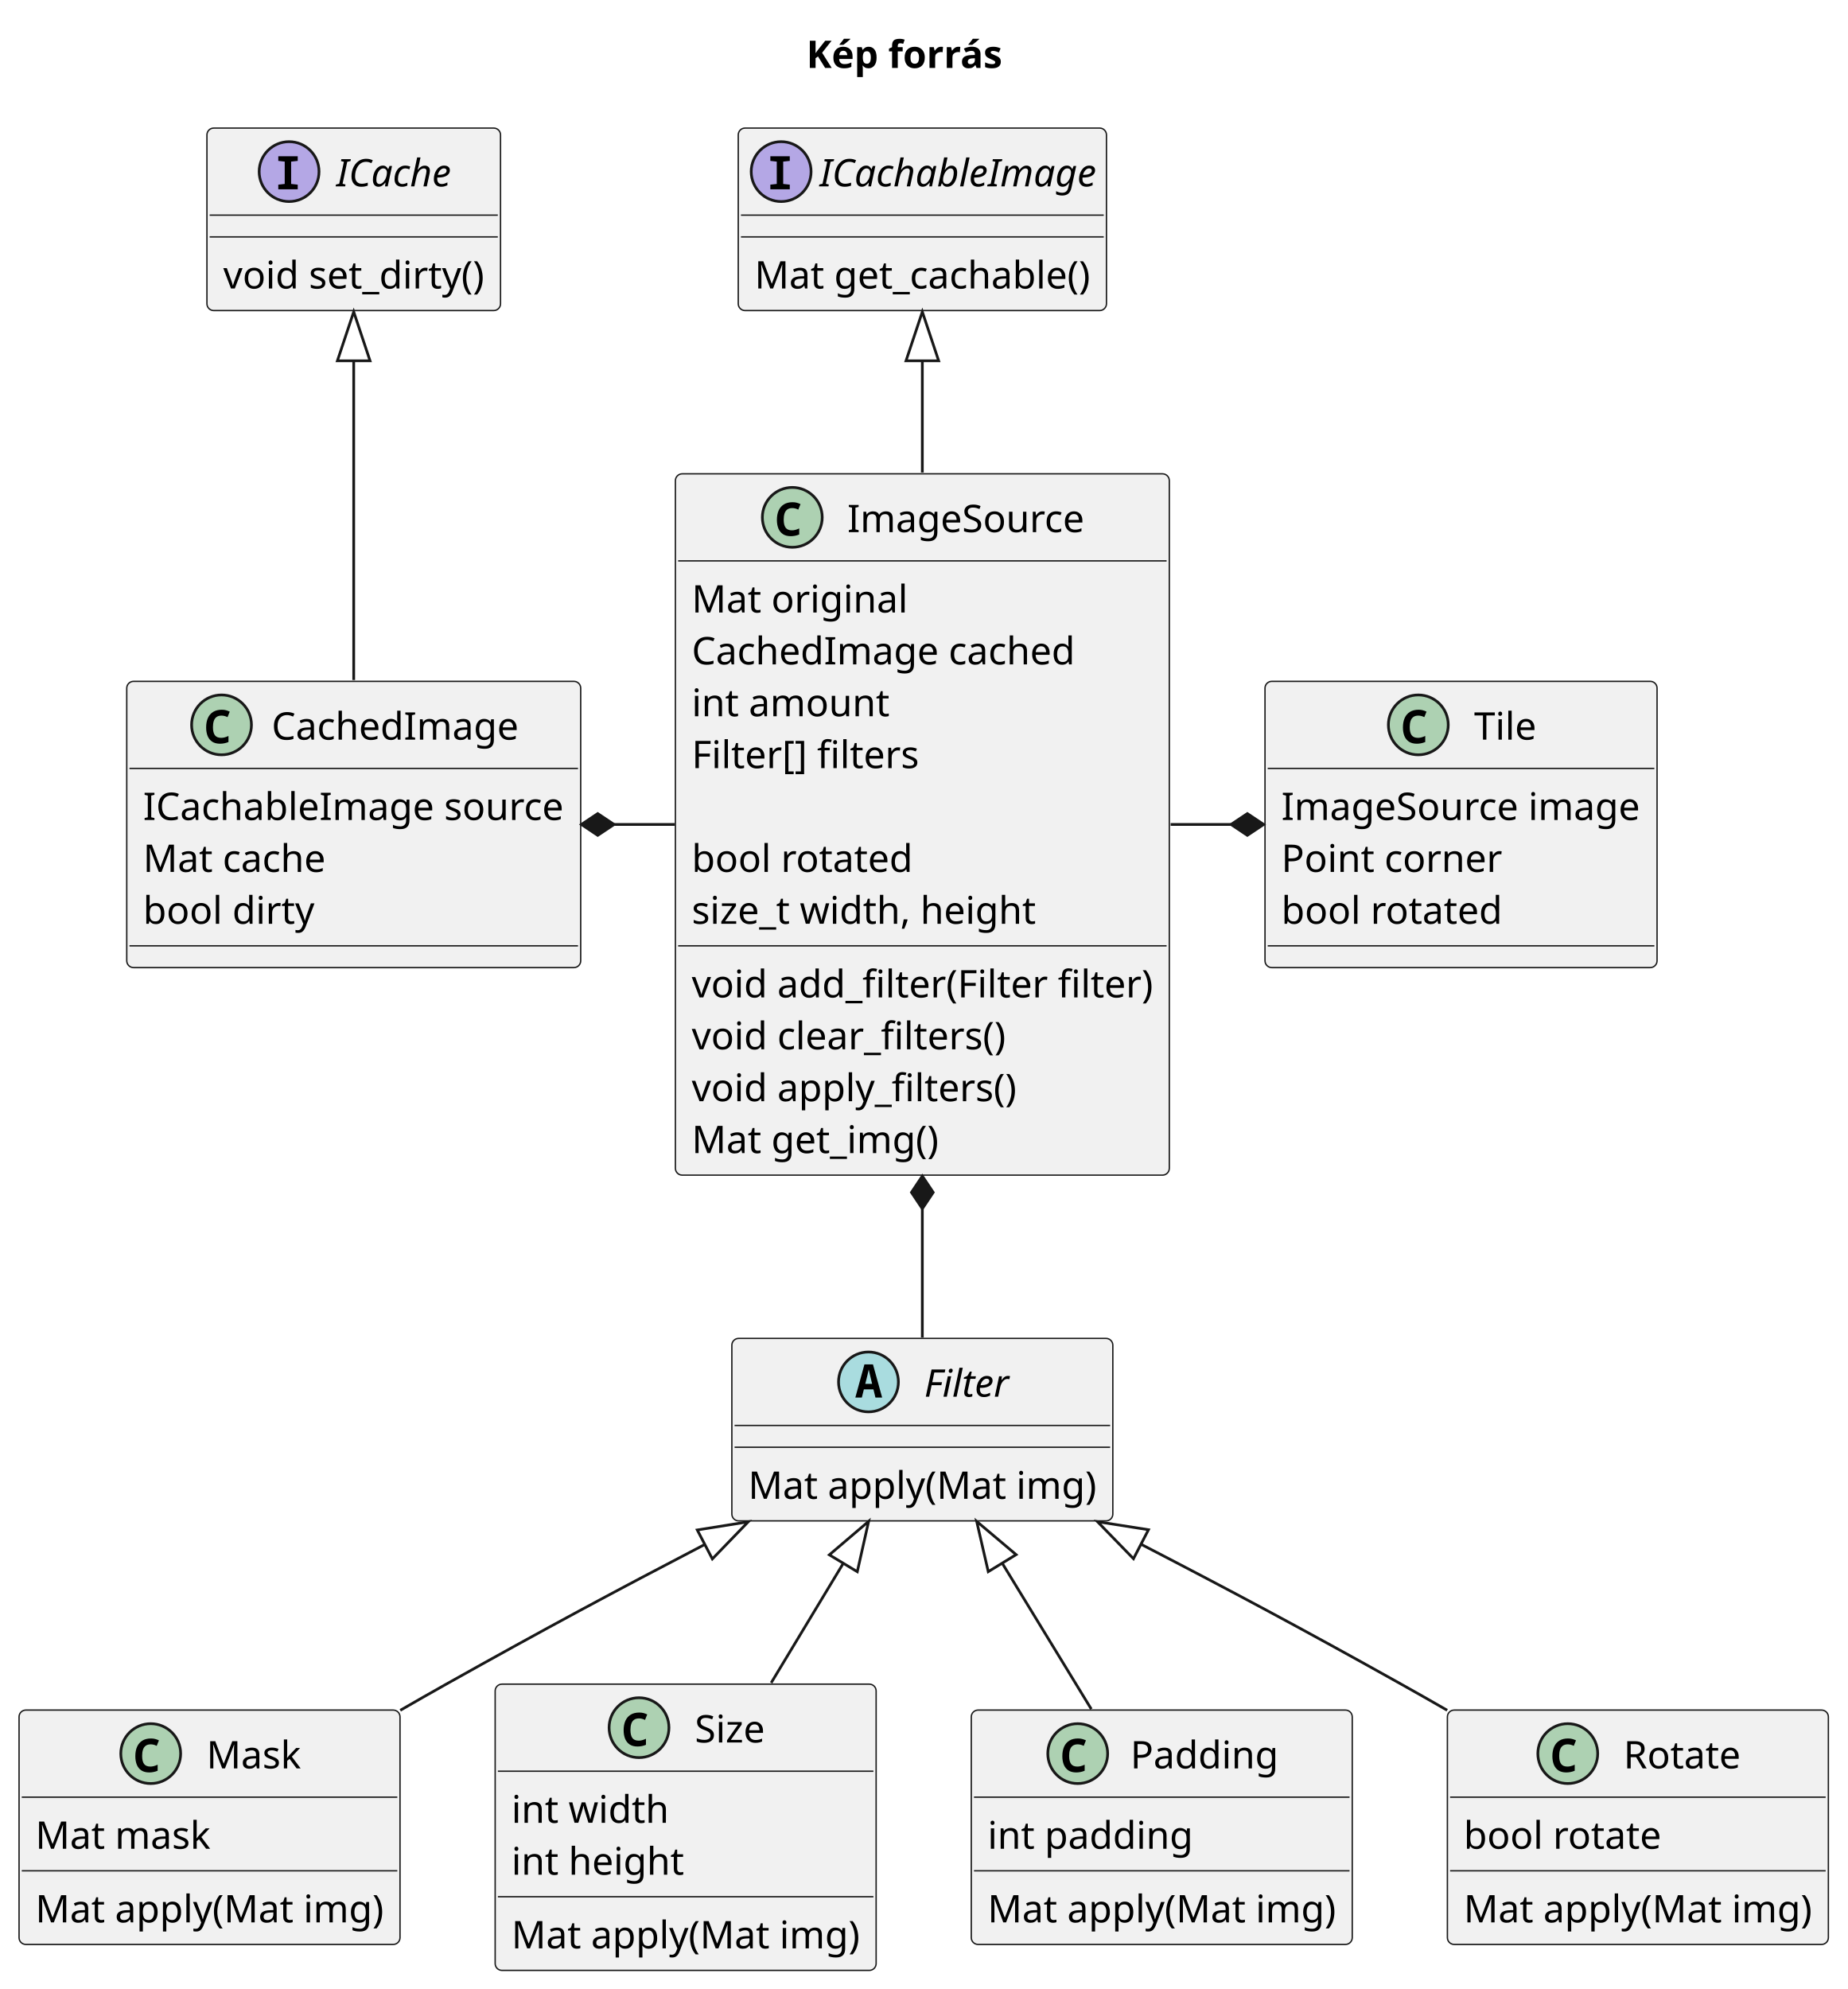
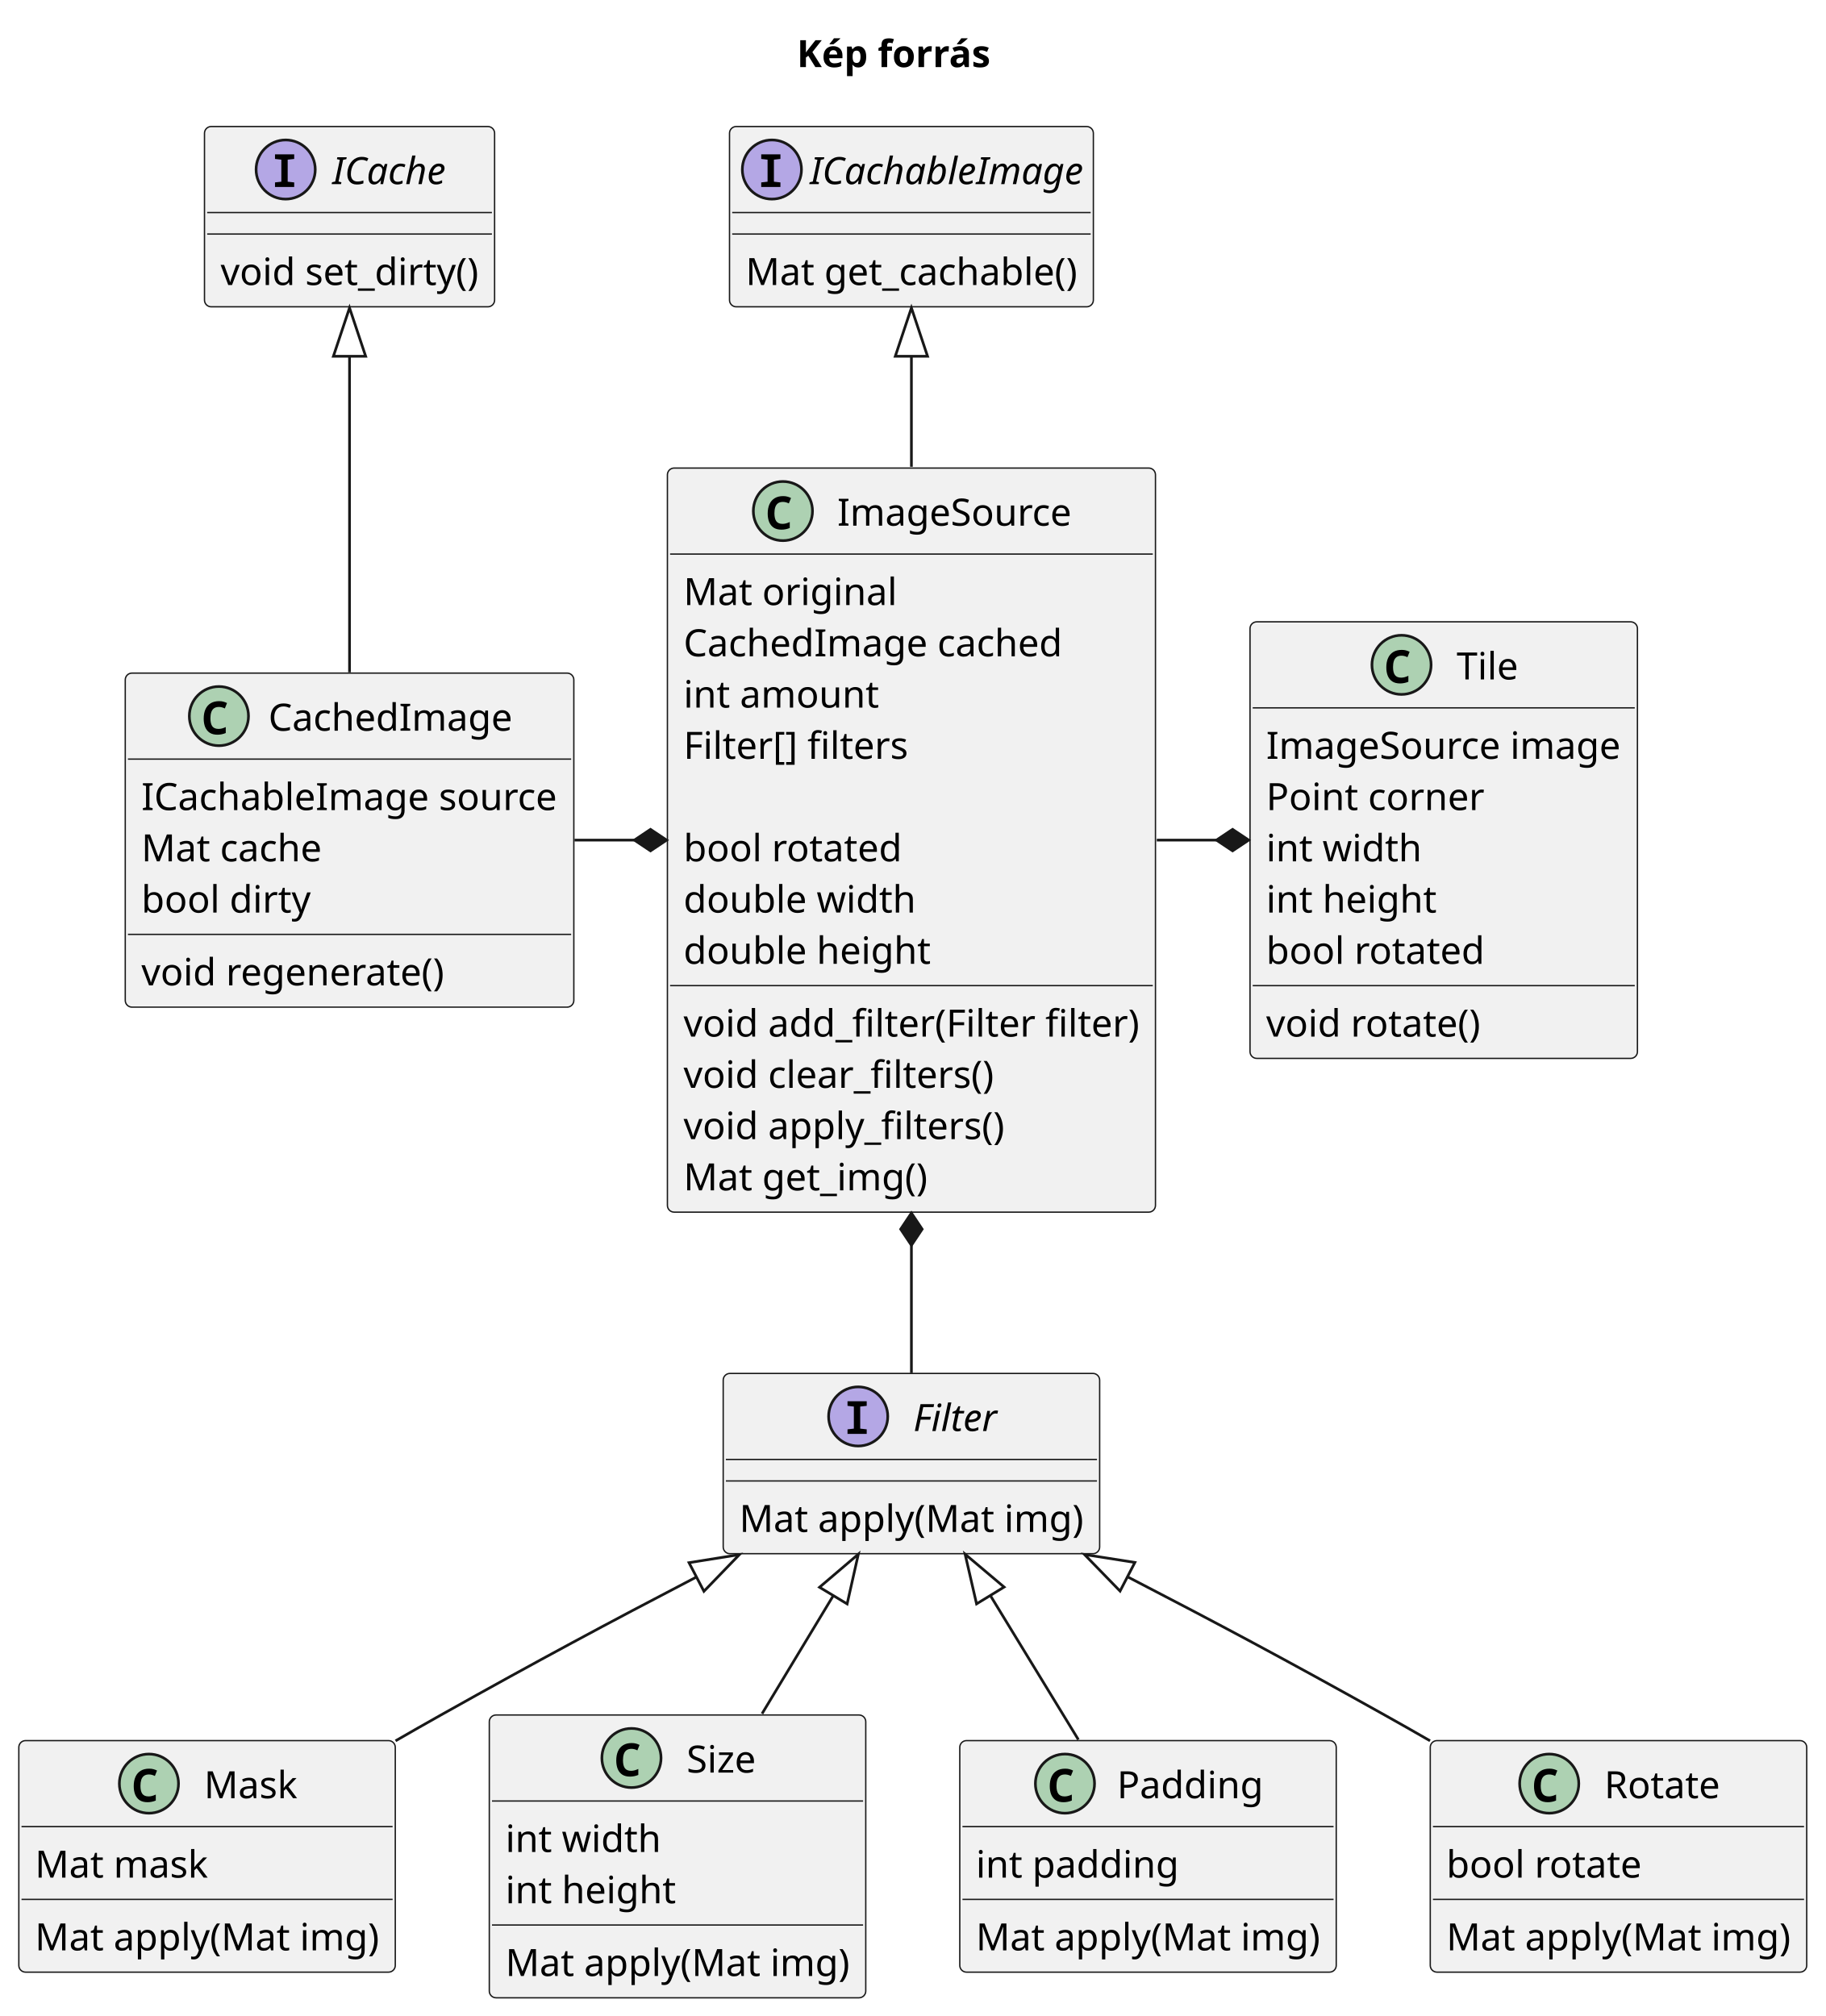
- <svg xmlns="http://www.w3.org/2000/svg" contentStyleType="text/css" data-diagram-type="CLASS" height="731px" preserveAspectRatio="none" style="width:679px;height:731px;background:#FFFFFF;" version="1.1" viewBox="0 0 679 731" width="679px" zoomAndPan="magnify">
+ <svg xmlns="http://www.w3.org/2000/svg" contentStyleType="text/css" data-diagram-type="CLASS" height="750px" preserveAspectRatio="none" style="width:679px;height:750px;background:#FFFFFF;" version="1.1" viewBox="0 0 679 750" width="679px" zoomAndPan="magnify">
  <defs />
  <g>
-     <text fill="#000000" font-family="sans-serif" font-size="14" font-weight="bold" lengthAdjust="spacing" textLength="72.24" x="296.395" y="24.966">Kép forrás</text>
+     <g class="title" data-source-line="2">
+       <text fill="#000000" font-family="sans-serif" font-size="14" font-weight="bold" lengthAdjust="spacing" textLength="72.24" x="296.395" y="24.966">Kép forrás</text>
+     </g>
    <g class="entity" data-entity="ImageSource" data-source-line="4" data-uid="ent0002" id="entity_ImageSource">
-       <rect fill="#F1F1F1" height="257.747" rx="2.5" ry="2.5" style="stroke:#181818;stroke-width:0.5;" width="181.539" x="248.25" y="174.138" />
-       <ellipse cx="291.212" cy="190.138" fill="#ADD1B2" rx="11" ry="11" style="stroke:#181818;stroke-width:1;" />
-       <path d="M290.681,197.06 Q288.931,197.06 287.79,196.325 Q286.665,195.575 286.103,194.232 Q285.556,192.872 285.556,191.075 Q285.556,189.044 286.212,187.591 Q286.868,186.138 288.149,185.357 Q289.431,184.575 291.306,184.575 Q292.196,184.575 292.868,184.763 Q293.54,184.935 294.228,185.279 L293.415,187.294 Q292.79,186.982 292.243,186.857 Q291.712,186.732 291.228,186.732 Q290.056,186.732 289.353,187.263 Q288.649,187.794 288.353,188.747 Q288.056,189.7 288.056,190.966 Q288.056,192.982 288.774,193.95 Q289.493,194.904 291.087,194.904 Q291.681,194.904 292.306,194.747 Q292.931,194.591 293.759,194.216 L293.759,196.435 Q293.024,196.747 292.228,196.904 Q291.446,197.06 290.681,197.06 Z " fill="#000000" />
-       <text fill="#000000" font-family="sans-serif" font-size="14" lengthAdjust="spacing" textLength="87.402" x="311.426" y="195.57">ImageSource</text>
-       <line style="stroke:#181818;stroke-width:0.5;" x1="249.25" x2="428.789" y1="206.138" y2="206.138" />
-       <text fill="#000000" font-family="sans-serif" font-size="14" lengthAdjust="spacing" textLength="79.45" x="254.25" y="225.104">Mat original</text>
-       <text fill="#000000" font-family="sans-serif" font-size="14" lengthAdjust="spacing" textLength="140.867" x="254.25" y="244.172">CachedImage cached</text>
-       <text fill="#000000" font-family="sans-serif" font-size="14" lengthAdjust="spacing" textLength="72.73" x="254.25" y="263.24">int amount</text>
-       <text fill="#000000" font-family="sans-serif" font-size="14" lengthAdjust="spacing" textLength="83.552" x="254.25" y="282.308">Filter[] filters</text>
-       <text fill="#000000" font-family="sans-serif" font-size="14" lengthAdjust="spacing" textLength="3.64" x="254.25" y="301.375"> </text>
-       <text fill="#000000" font-family="sans-serif" font-size="14" lengthAdjust="spacing" textLength="81.522" x="254.25" y="320.443">bool rotated</text>
-       <text fill="#000000" font-family="sans-serif" font-size="14" lengthAdjust="spacing" textLength="126.504" x="254.25" y="339.511">size_t width, height</text>
-       <line style="stroke:#181818;stroke-width:0.5;" x1="249.25" x2="428.789" y1="347.613" y2="347.613" />
-       <text fill="#000000" font-family="sans-serif" font-size="14" lengthAdjust="spacing" textLength="169.539" x="254.25" y="366.579">void add_filter(Filter filter)</text>
-       <text fill="#000000" font-family="sans-serif" font-size="14" lengthAdjust="spacing" textLength="115.402" x="254.25" y="385.647">void clear_filters()</text>
-       <text fill="#000000" font-family="sans-serif" font-size="14" lengthAdjust="spacing" textLength="119.364" x="254.25" y="404.715">void apply_filters()</text>
-       <text fill="#000000" font-family="sans-serif" font-size="14" lengthAdjust="spacing" textLength="90.734" x="254.25" y="423.783">Mat get_img()</text>
+       <rect fill="#F1F1F1" height="276.815" rx="2.5" ry="2.5" style="stroke:#181818;stroke-width:0.5;" width="181.539" x="248.25" y="174.128" />
+       <ellipse cx="291.212" cy="190.128" fill="#ADD1B2" rx="11" ry="11" style="stroke:#181818;stroke-width:1;" />
+       <path d="M290.681,197.05 Q288.931,197.05 287.79,196.315 Q286.665,195.565 286.103,194.222 Q285.556,192.862 285.556,191.065 Q285.556,189.034 286.212,187.581 Q286.868,186.128 288.149,185.347 Q289.431,184.565 291.306,184.565 Q292.196,184.565 292.868,184.753 Q293.54,184.925 294.228,185.268 L293.415,187.284 Q292.79,186.972 292.243,186.847 Q291.712,186.722 291.228,186.722 Q290.056,186.722 289.353,187.253 Q288.649,187.784 288.353,188.737 Q288.056,189.69 288.056,190.956 Q288.056,192.972 288.774,193.94 Q289.493,194.893 291.087,194.893 Q291.681,194.893 292.306,194.737 Q292.931,194.581 293.759,194.206 L293.759,196.425 Q293.024,196.737 292.228,196.893 Q291.446,197.05 290.681,197.05 Z " fill="#000000" />
+       <text fill="#000000" font-family="sans-serif" font-size="14" lengthAdjust="spacing" textLength="87.402" x="311.426" y="195.56">ImageSource</text>
+       <line style="stroke:#181818;stroke-width:0.5;" x1="249.25" x2="428.789" y1="206.128" y2="206.128" />
+       <text fill="#000000" font-family="sans-serif" font-size="14" lengthAdjust="spacing" textLength="79.45" x="254.25" y="225.094">Mat original</text>
+       <text fill="#000000" font-family="sans-serif" font-size="14" lengthAdjust="spacing" textLength="140.867" x="254.25" y="244.162">CachedImage cached</text>
+       <text fill="#000000" font-family="sans-serif" font-size="14" lengthAdjust="spacing" textLength="72.73" x="254.25" y="263.23">int amount</text>
+       <text fill="#000000" font-family="sans-serif" font-size="14" lengthAdjust="spacing" textLength="83.552" x="254.25" y="282.298">Filter[] filters</text>
+       <text fill="#000000" font-family="sans-serif" font-size="14" lengthAdjust="spacing" textLength="3.64" x="254.25" y="301.365"> </text>
+       <text fill="#000000" font-family="sans-serif" font-size="14" lengthAdjust="spacing" textLength="81.522" x="254.25" y="320.433">bool rotated</text>
+       <text fill="#000000" font-family="sans-serif" font-size="14" lengthAdjust="spacing" textLength="86.422" x="254.25" y="339.501">double width</text>
+       <text fill="#000000" font-family="sans-serif" font-size="14" lengthAdjust="spacing" textLength="91.966" x="254.25" y="358.569">double height</text>
+       <line style="stroke:#181818;stroke-width:0.5;" x1="249.25" x2="428.789" y1="366.671" y2="366.671" />
+       <text fill="#000000" font-family="sans-serif" font-size="14" lengthAdjust="spacing" textLength="169.539" x="254.25" y="385.637">void add_filter(Filter filter)</text>
+       <text fill="#000000" font-family="sans-serif" font-size="14" lengthAdjust="spacing" textLength="115.402" x="254.25" y="404.705">void clear_filters()</text>
+       <text fill="#000000" font-family="sans-serif" font-size="14" lengthAdjust="spacing" textLength="119.364" x="254.25" y="423.773">void apply_filters()</text>
+       <text fill="#000000" font-family="sans-serif" font-size="14" lengthAdjust="spacing" textLength="90.734" x="254.25" y="442.841">Mat get_img()</text>
    </g>
-     <g class="entity" data-entity="Filter" data-source-line="19" data-uid="ent0003" id="entity_Filter">
-       <rect fill="#F1F1F1" height="67.068" rx="2.5" ry="2.5" style="stroke:#181818;stroke-width:0.5;" width="140.03" x="269" y="491.888" />
-       <ellipse cx="319.211" cy="507.888" fill="#A9DCDF" rx="11" ry="11" style="stroke:#181818;stroke-width:1;" />
-       <path d="M314.383,513.638 L317.726,501.45 L320.867,501.45 L324.242,513.638 L321.773,513.638 L321.039,510.622 L317.523,510.622 L316.773,513.638 L314.383,513.638 Z M318.789,505.591 L318.039,508.591 L320.555,508.591 L319.836,505.591 Q319.695,505.013 319.57,504.466 Q319.445,503.904 319.305,503.325 Q319.195,503.904 319.055,504.466 Q318.914,505.013 318.789,505.591 Z " fill="#000000" />
-       <text fill="#000000" font-family="sans-serif" font-size="14" font-style="italic" lengthAdjust="spacing" textLength="31.108" x="339.711" y="513.32">Filter</text>
-       <line style="stroke:#181818;stroke-width:0.5;" x1="270" x2="408.029" y1="523.888" y2="523.888" />
-       <line style="stroke:#181818;stroke-width:0.5;" x1="270" x2="408.029" y1="531.888" y2="531.888" />
-       <text fill="#000000" font-family="sans-serif" font-size="14" lengthAdjust="spacing" textLength="128.03" x="275" y="550.854">Mat apply(Mat img)</text>
+     <g class="entity" data-entity="Filter" data-source-line="20" data-uid="ent0003" id="entity_Filter">
+       <rect fill="#F1F1F1" height="67.068" rx="2.5" ry="2.5" style="stroke:#181818;stroke-width:0.5;" width="140.03" x="269" y="510.948" />
+       <ellipse cx="319.211" cy="526.948" fill="#B4A7E5" rx="11" ry="11" style="stroke:#181818;stroke-width:1;" />
+       <path d="M315.242,533.448 L315.242,531.745 L317.601,531.479 L317.601,523.276 L315.242,523.01 L315.242,521.307 L322.383,521.307 L322.383,523.01 L319.961,523.276 L319.961,531.479 L322.383,531.745 L322.383,533.448 L315.242,533.448 Z " fill="#000000" />
+       <text fill="#000000" font-family="sans-serif" font-size="14" font-style="italic" lengthAdjust="spacing" textLength="31.108" x="339.711" y="532.38">Filter</text>
+       <line style="stroke:#181818;stroke-width:0.5;" x1="270" x2="408.029" y1="542.948" y2="542.948" />
+       <line style="stroke:#181818;stroke-width:0.5;" x1="270" x2="408.029" y1="550.948" y2="550.948" />
+       <text fill="#000000" font-family="sans-serif" font-size="14" lengthAdjust="spacing" textLength="128.03" x="275" y="569.914">Mat apply(Mat img)</text>
    </g>
-     <g class="entity" data-entity="Mask" data-source-line="25" data-uid="ent0005" id="entity_Mask">
-       <rect fill="#F1F1F1" height="86.136" rx="2.5" ry="2.5" style="stroke:#181818;stroke-width:0.5;" width="140.03" x="7" y="628.488" />
-       <ellipse cx="55.398" cy="644.488" fill="#ADD1B2" rx="11" ry="11" style="stroke:#181818;stroke-width:1;" />
-       <path d="M54.867,651.41 Q53.117,651.41 51.976,650.675 Q50.851,649.925 50.288,648.582 Q49.742,647.222 49.742,645.425 Q49.742,643.394 50.398,641.941 Q51.054,640.488 52.335,639.707 Q53.617,638.925 55.492,638.925 Q56.382,638.925 57.054,639.113 Q57.726,639.285 58.413,639.629 L57.601,641.644 Q56.976,641.332 56.429,641.207 Q55.898,641.082 55.413,641.082 Q54.242,641.082 53.538,641.613 Q52.835,642.144 52.538,643.097 Q52.242,644.05 52.242,645.316 Q52.242,647.332 52.96,648.3 Q53.679,649.254 55.273,649.254 Q55.867,649.254 56.492,649.097 Q57.117,648.941 57.945,648.566 L57.945,650.785 Q57.21,651.097 56.413,651.254 Q55.632,651.41 54.867,651.41 Z " fill="#000000" />
-       <text fill="#000000" font-family="sans-serif" font-size="14" lengthAdjust="spacing" textLength="34.734" x="75.898" y="649.92">Mask</text>
-       <line style="stroke:#181818;stroke-width:0.5;" x1="8" x2="146.03" y1="660.488" y2="660.488" />
-       <text fill="#000000" font-family="sans-serif" font-size="14" lengthAdjust="spacing" textLength="64.372" x="13" y="679.454">Mat mask</text>
-       <line style="stroke:#181818;stroke-width:0.5;" x1="8" x2="146.03" y1="687.556" y2="687.556" />
-       <text fill="#000000" font-family="sans-serif" font-size="14" lengthAdjust="spacing" textLength="128.03" x="13" y="706.522">Mat apply(Mat img)</text>
+     <g class="entity" data-entity="Mask" data-source-line="26" data-uid="ent0005" id="entity_Mask">
+       <rect fill="#F1F1F1" height="86.136" rx="2.5" ry="2.5" style="stroke:#181818;stroke-width:0.5;" width="140.03" x="7" y="647.548" />
+       <ellipse cx="55.398" cy="663.548" fill="#ADD1B2" rx="11" ry="11" style="stroke:#181818;stroke-width:1;" />
+       <path d="M54.867,670.47 Q53.117,670.47 51.976,669.735 Q50.851,668.985 50.288,667.642 Q49.742,666.282 49.742,664.485 Q49.742,662.454 50.398,661.001 Q51.054,659.548 52.335,658.767 Q53.617,657.985 55.492,657.985 Q56.382,657.985 57.054,658.173 Q57.726,658.345 58.413,658.688 L57.601,660.704 Q56.976,660.392 56.429,660.267 Q55.898,660.142 55.413,660.142 Q54.242,660.142 53.538,660.673 Q52.835,661.204 52.538,662.157 Q52.242,663.11 52.242,664.376 Q52.242,666.392 52.96,667.36 Q53.679,668.313 55.273,668.313 Q55.867,668.313 56.492,668.157 Q57.117,668.001 57.945,667.626 L57.945,669.845 Q57.21,670.157 56.413,670.313 Q55.632,670.47 54.867,670.47 Z " fill="#000000" />
+       <text fill="#000000" font-family="sans-serif" font-size="14" lengthAdjust="spacing" textLength="34.734" x="75.898" y="668.98">Mask</text>
+       <line style="stroke:#181818;stroke-width:0.5;" x1="8" x2="146.03" y1="679.548" y2="679.548" />
+       <text fill="#000000" font-family="sans-serif" font-size="14" lengthAdjust="spacing" textLength="64.372" x="13" y="698.514">Mat mask</text>
+       <line style="stroke:#181818;stroke-width:0.5;" x1="8" x2="146.03" y1="706.616" y2="706.616" />
+       <text fill="#000000" font-family="sans-serif" font-size="14" lengthAdjust="spacing" textLength="128.03" x="13" y="725.582">Mat apply(Mat img)</text>
    </g>
-     <g class="entity" data-entity="Size" data-source-line="31" data-uid="ent0007" id="entity_Size">
-       <rect fill="#F1F1F1" height="105.204" rx="2.5" ry="2.5" style="stroke:#181818;stroke-width:0.5;" width="140.03" x="182" y="618.958" />
-       <ellipse cx="234.878" cy="634.958" fill="#ADD1B2" rx="11" ry="11" style="stroke:#181818;stroke-width:1;" />
-       <path d="M234.347,641.88 Q232.597,641.88 231.456,641.145 Q230.331,640.395 229.768,639.052 Q229.222,637.692 229.222,635.895 Q229.222,633.864 229.878,632.411 Q230.534,630.958 231.815,630.177 Q233.097,629.395 234.972,629.395 Q235.862,629.395 236.534,629.583 Q237.206,629.755 237.893,630.098 L237.081,632.114 Q236.456,631.802 235.909,631.677 Q235.378,631.552 234.893,631.552 Q233.722,631.552 233.018,632.083 Q232.315,632.614 232.018,633.567 Q231.722,634.52 231.722,635.786 Q231.722,637.802 232.44,638.77 Q233.159,639.723 234.753,639.723 Q235.347,639.723 235.972,639.567 Q236.597,639.411 237.425,639.036 L237.425,641.255 Q236.69,641.567 235.893,641.723 Q235.112,641.88 234.347,641.88 Z " fill="#000000" />
-       <text fill="#000000" font-family="sans-serif" font-size="14" lengthAdjust="spacing" textLength="25.774" x="255.378" y="640.39">Size</text>
-       <line style="stroke:#181818;stroke-width:0.5;" x1="183" x2="321.029" y1="650.958" y2="650.958" />
-       <text fill="#000000" font-family="sans-serif" font-size="14" lengthAdjust="spacing" textLength="57.89" x="188" y="669.924">int width</text>
-       <text fill="#000000" font-family="sans-serif" font-size="14" lengthAdjust="spacing" textLength="63.434" x="188" y="688.992">int height</text>
-       <line style="stroke:#181818;stroke-width:0.5;" x1="183" x2="321.029" y1="697.094" y2="697.094" />
-       <text fill="#000000" font-family="sans-serif" font-size="14" lengthAdjust="spacing" textLength="128.03" x="188" y="716.06">Mat apply(Mat img)</text>
+     <g class="entity" data-entity="Size" data-source-line="32" data-uid="ent0007" id="entity_Size">
+       <rect fill="#F1F1F1" height="105.204" rx="2.5" ry="2.5" style="stroke:#181818;stroke-width:0.5;" width="140.03" x="182" y="638.018" />
+       <ellipse cx="234.878" cy="654.018" fill="#ADD1B2" rx="11" ry="11" style="stroke:#181818;stroke-width:1;" />
+       <path d="M234.347,660.94 Q232.597,660.94 231.456,660.205 Q230.331,659.455 229.768,658.112 Q229.222,656.752 229.222,654.955 Q229.222,652.924 229.878,651.471 Q230.534,650.018 231.815,649.237 Q233.097,648.455 234.972,648.455 Q235.862,648.455 236.534,648.643 Q237.206,648.815 237.893,649.159 L237.081,651.174 Q236.456,650.862 235.909,650.737 Q235.378,650.612 234.893,650.612 Q233.722,650.612 233.018,651.143 Q232.315,651.674 232.018,652.627 Q231.722,653.58 231.722,654.846 Q231.722,656.862 232.44,657.83 Q233.159,658.784 234.753,658.784 Q235.347,658.784 235.972,658.627 Q236.597,658.471 237.425,658.096 L237.425,660.315 Q236.69,660.627 235.893,660.784 Q235.112,660.94 234.347,660.94 Z " fill="#000000" />
+       <text fill="#000000" font-family="sans-serif" font-size="14" lengthAdjust="spacing" textLength="25.774" x="255.378" y="659.45">Size</text>
+       <line style="stroke:#181818;stroke-width:0.5;" x1="183" x2="321.029" y1="670.018" y2="670.018" />
+       <text fill="#000000" font-family="sans-serif" font-size="14" lengthAdjust="spacing" textLength="57.89" x="188" y="688.984">int width</text>
+       <text fill="#000000" font-family="sans-serif" font-size="14" lengthAdjust="spacing" textLength="63.434" x="188" y="708.052">int height</text>
+       <line style="stroke:#181818;stroke-width:0.5;" x1="183" x2="321.029" y1="716.154" y2="716.154" />
+       <text fill="#000000" font-family="sans-serif" font-size="14" lengthAdjust="spacing" textLength="128.03" x="188" y="735.12">Mat apply(Mat img)</text>
    </g>
-     <g class="entity" data-entity="Padding" data-source-line="38" data-uid="ent0009" id="entity_Padding">
-       <rect fill="#F1F1F1" height="86.136" rx="2.5" ry="2.5" style="stroke:#181818;stroke-width:0.5;" width="140.03" x="357" y="628.488" />
-       <ellipse cx="396.125" cy="644.488" fill="#ADD1B2" rx="11" ry="11" style="stroke:#181818;stroke-width:1;" />
-       <path d="M395.594,651.41 Q393.844,651.41 392.703,650.675 Q391.578,649.925 391.016,648.582 Q390.469,647.222 390.469,645.425 Q390.469,643.394 391.125,641.941 Q391.781,640.488 393.063,639.707 Q394.344,638.925 396.219,638.925 Q397.11,638.925 397.781,639.113 Q398.453,639.285 399.141,639.629 L398.328,641.644 Q397.703,641.332 397.156,641.207 Q396.625,641.082 396.141,641.082 Q394.969,641.082 394.266,641.613 Q393.563,642.144 393.266,643.097 Q392.969,644.05 392.969,645.316 Q392.969,647.332 393.688,648.3 Q394.406,649.254 396,649.254 Q396.594,649.254 397.219,649.097 Q397.844,648.941 398.672,648.566 L398.672,650.785 Q397.938,651.097 397.141,651.254 Q396.36,651.41 395.594,651.41 Z " fill="#000000" />
-       <text fill="#000000" font-family="sans-serif" font-size="14" lengthAdjust="spacing" textLength="54.418" x="415.486" y="649.92">Padding</text>
-       <line style="stroke:#181818;stroke-width:0.5;" x1="358" x2="496.029" y1="660.488" y2="660.488" />
-       <text fill="#000000" font-family="sans-serif" font-size="14" lengthAdjust="spacing" textLength="75.516" x="363" y="679.454">int padding</text>
-       <line style="stroke:#181818;stroke-width:0.5;" x1="358" x2="496.029" y1="687.556" y2="687.556" />
-       <text fill="#000000" font-family="sans-serif" font-size="14" lengthAdjust="spacing" textLength="128.03" x="363" y="706.522">Mat apply(Mat img)</text>
+     <g class="entity" data-entity="Padding" data-source-line="39" data-uid="ent0009" id="entity_Padding">
+       <rect fill="#F1F1F1" height="86.136" rx="2.5" ry="2.5" style="stroke:#181818;stroke-width:0.5;" width="140.03" x="357" y="647.548" />
+       <ellipse cx="396.125" cy="663.548" fill="#ADD1B2" rx="11" ry="11" style="stroke:#181818;stroke-width:1;" />
+       <path d="M395.594,670.47 Q393.844,670.47 392.703,669.735 Q391.578,668.985 391.016,667.642 Q390.469,666.282 390.469,664.485 Q390.469,662.454 391.125,661.001 Q391.781,659.548 393.063,658.767 Q394.344,657.985 396.219,657.985 Q397.11,657.985 397.781,658.173 Q398.453,658.345 399.141,658.688 L398.328,660.704 Q397.703,660.392 397.156,660.267 Q396.625,660.142 396.141,660.142 Q394.969,660.142 394.266,660.673 Q393.563,661.204 393.266,662.157 Q392.969,663.11 392.969,664.376 Q392.969,666.392 393.688,667.36 Q394.406,668.313 396,668.313 Q396.594,668.313 397.219,668.157 Q397.844,668.001 398.672,667.626 L398.672,669.845 Q397.938,670.157 397.141,670.313 Q396.36,670.47 395.594,670.47 Z " fill="#000000" />
+       <text fill="#000000" font-family="sans-serif" font-size="14" lengthAdjust="spacing" textLength="54.418" x="415.486" y="668.98">Padding</text>
+       <line style="stroke:#181818;stroke-width:0.5;" x1="358" x2="496.029" y1="679.548" y2="679.548" />
+       <text fill="#000000" font-family="sans-serif" font-size="14" lengthAdjust="spacing" textLength="75.516" x="363" y="698.514">int padding</text>
+       <line style="stroke:#181818;stroke-width:0.5;" x1="358" x2="496.029" y1="706.616" y2="706.616" />
+       <text fill="#000000" font-family="sans-serif" font-size="14" lengthAdjust="spacing" textLength="128.03" x="363" y="725.582">Mat apply(Mat img)</text>
    </g>
-     <g class="entity" data-entity="Rotate" data-source-line="44" data-uid="ent0011" id="entity_Rotate">
-       <rect fill="#F1F1F1" height="86.136" rx="2.5" ry="2.5" style="stroke:#181818;stroke-width:0.5;" width="140.03" x="532" y="628.488" />
-       <ellipse cx="576.247" cy="644.488" fill="#ADD1B2" rx="11" ry="11" style="stroke:#181818;stroke-width:1;" />
-       <path d="M575.716,651.41 Q573.966,651.41 572.825,650.675 Q571.7,649.925 571.138,648.582 Q570.591,647.222 570.591,645.425 Q570.591,643.394 571.247,641.941 Q571.903,640.488 573.185,639.707 Q574.466,638.925 576.341,638.925 Q577.231,638.925 577.903,639.113 Q578.575,639.285 579.263,639.629 L578.45,641.644 Q577.825,641.332 577.278,641.207 Q576.747,641.082 576.263,641.082 Q575.091,641.082 574.388,641.613 Q573.685,642.144 573.388,643.097 Q573.091,644.05 573.091,645.316 Q573.091,647.332 573.81,648.3 Q574.528,649.254 576.122,649.254 Q576.716,649.254 577.341,649.097 Q577.966,648.941 578.794,648.566 L578.794,650.785 Q578.06,651.097 577.263,651.254 Q576.481,651.41 575.716,651.41 Z " fill="#000000" />
-       <text fill="#000000" font-family="sans-serif" font-size="14" lengthAdjust="spacing" textLength="43.036" x="596.746" y="649.92">Rotate</text>
-       <line style="stroke:#181818;stroke-width:0.5;" x1="533" x2="671.029" y1="660.488" y2="660.488" />
-       <text fill="#000000" font-family="sans-serif" font-size="14" lengthAdjust="spacing" textLength="72.912" x="538" y="679.454">bool rotate</text>
-       <line style="stroke:#181818;stroke-width:0.5;" x1="533" x2="671.029" y1="687.556" y2="687.556" />
-       <text fill="#000000" font-family="sans-serif" font-size="14" lengthAdjust="spacing" textLength="128.03" x="538" y="706.522">Mat apply(Mat img)</text>
+     <g class="entity" data-entity="Rotate" data-source-line="45" data-uid="ent0011" id="entity_Rotate">
+       <rect fill="#F1F1F1" height="86.136" rx="2.5" ry="2.5" style="stroke:#181818;stroke-width:0.5;" width="140.03" x="532" y="647.548" />
+       <ellipse cx="576.247" cy="663.548" fill="#ADD1B2" rx="11" ry="11" style="stroke:#181818;stroke-width:1;" />
+       <path d="M575.716,670.47 Q573.966,670.47 572.825,669.735 Q571.7,668.985 571.138,667.642 Q570.591,666.282 570.591,664.485 Q570.591,662.454 571.247,661.001 Q571.903,659.548 573.185,658.767 Q574.466,657.985 576.341,657.985 Q577.231,657.985 577.903,658.173 Q578.575,658.345 579.263,658.688 L578.45,660.704 Q577.825,660.392 577.278,660.267 Q576.747,660.142 576.263,660.142 Q575.091,660.142 574.388,660.673 Q573.685,661.204 573.388,662.157 Q573.091,663.11 573.091,664.376 Q573.091,666.392 573.81,667.36 Q574.528,668.313 576.122,668.313 Q576.716,668.313 577.341,668.157 Q577.966,668.001 578.794,667.626 L578.794,669.845 Q578.06,670.157 577.263,670.313 Q576.481,670.47 575.716,670.47 Z " fill="#000000" />
+       <text fill="#000000" font-family="sans-serif" font-size="14" lengthAdjust="spacing" textLength="43.036" x="596.746" y="668.98">Rotate</text>
+       <line style="stroke:#181818;stroke-width:0.5;" x1="533" x2="671.029" y1="679.548" y2="679.548" />
+       <text fill="#000000" font-family="sans-serif" font-size="14" lengthAdjust="spacing" textLength="72.912" x="538" y="698.514">bool rotate</text>
+       <line style="stroke:#181818;stroke-width:0.5;" x1="533" x2="671.029" y1="706.616" y2="706.616" />
+       <text fill="#000000" font-family="sans-serif" font-size="14" lengthAdjust="spacing" textLength="128.03" x="538" y="725.582">Mat apply(Mat img)</text>
    </g>
-     <g class="entity" data-entity="Tile" data-source-line="50" data-uid="ent0013" id="entity_Tile">
-       <rect fill="#F1F1F1" height="105.204" rx="2.5" ry="2.5" style="stroke:#181818;stroke-width:0.5;" width="144.103" x="464.96" y="250.408" />
-       <ellipse cx="521.31" cy="266.408" fill="#ADD1B2" rx="11" ry="11" style="stroke:#181818;stroke-width:1;" />
-       <path d="M520.779,273.33 Q519.029,273.33 517.888,272.595 Q516.763,271.845 516.2,270.502 Q515.654,269.142 515.654,267.345 Q515.654,265.314 516.31,263.861 Q516.966,262.408 518.247,261.627 Q519.529,260.845 521.404,260.845 Q522.294,260.845 522.966,261.033 Q523.638,261.205 524.325,261.548 L523.513,263.564 Q522.888,263.252 522.341,263.127 Q521.81,263.002 521.325,263.002 Q520.154,263.002 519.45,263.533 Q518.747,264.064 518.45,265.017 Q518.154,265.97 518.154,267.236 Q518.154,269.252 518.872,270.22 Q519.591,271.173 521.185,271.173 Q521.779,271.173 522.404,271.017 Q523.029,270.861 523.857,270.486 L523.857,272.705 Q523.122,273.017 522.325,273.173 Q521.544,273.33 520.779,273.33 Z " fill="#000000" />
-       <text fill="#000000" font-family="sans-serif" font-size="14" lengthAdjust="spacing" textLength="22.904" x="541.81" y="271.84">Tile</text>
-       <line style="stroke:#181818;stroke-width:0.5;" x1="465.96" x2="608.063" y1="282.408" y2="282.408" />
-       <text fill="#000000" font-family="sans-serif" font-size="14" lengthAdjust="spacing" textLength="132.103" x="470.96" y="301.374">ImageSource image</text>
-       <text fill="#000000" font-family="sans-serif" font-size="14" lengthAdjust="spacing" textLength="81.2" x="470.96" y="320.442">Point corner</text>
-       <text fill="#000000" font-family="sans-serif" font-size="14" lengthAdjust="spacing" textLength="81.522" x="470.96" y="339.51">bool rotated</text>
-       <line style="stroke:#181818;stroke-width:0.5;" x1="465.96" x2="608.063" y1="347.612" y2="347.612" />
+     <g class="entity" data-entity="Tile" data-source-line="51" data-uid="ent0013" id="entity_Tile">
+       <rect fill="#F1F1F1" height="162.407" rx="2.5" ry="2.5" style="stroke:#181818;stroke-width:0.5;" width="144.103" x="464.96" y="231.338" />
+       <ellipse cx="521.31" cy="247.338" fill="#ADD1B2" rx="11" ry="11" style="stroke:#181818;stroke-width:1;" />
+       <path d="M520.779,254.26 Q519.029,254.26 517.888,253.525 Q516.763,252.775 516.2,251.432 Q515.654,250.072 515.654,248.275 Q515.654,246.244 516.31,244.791 Q516.966,243.338 518.247,242.557 Q519.529,241.775 521.404,241.775 Q522.294,241.775 522.966,241.963 Q523.638,242.135 524.325,242.478 L523.513,244.494 Q522.888,244.182 522.341,244.057 Q521.81,243.932 521.325,243.932 Q520.154,243.932 519.45,244.463 Q518.747,244.994 518.45,245.947 Q518.154,246.9 518.154,248.166 Q518.154,250.182 518.872,251.15 Q519.591,252.103 521.185,252.103 Q521.779,252.103 522.404,251.947 Q523.029,251.791 523.857,251.416 L523.857,253.635 Q523.122,253.947 522.325,254.103 Q521.544,254.26 520.779,254.26 Z " fill="#000000" />
+       <text fill="#000000" font-family="sans-serif" font-size="14" lengthAdjust="spacing" textLength="22.904" x="541.81" y="252.77">Tile</text>
+       <line style="stroke:#181818;stroke-width:0.5;" x1="465.96" x2="608.063" y1="263.338" y2="263.338" />
+       <text fill="#000000" font-family="sans-serif" font-size="14" lengthAdjust="spacing" textLength="132.103" x="470.96" y="282.304">ImageSource image</text>
+       <text fill="#000000" font-family="sans-serif" font-size="14" lengthAdjust="spacing" textLength="81.2" x="470.96" y="301.372">Point corner</text>
+       <text fill="#000000" font-family="sans-serif" font-size="14" lengthAdjust="spacing" textLength="57.89" x="470.96" y="320.44">int width</text>
+       <text fill="#000000" font-family="sans-serif" font-size="14" lengthAdjust="spacing" textLength="63.434" x="470.96" y="339.508">int height</text>
+       <text fill="#000000" font-family="sans-serif" font-size="14" lengthAdjust="spacing" textLength="81.522" x="470.96" y="358.575">bool rotated</text>
+       <line style="stroke:#181818;stroke-width:0.5;" x1="465.96" x2="608.063" y1="366.678" y2="366.678" />
+       <text fill="#000000" font-family="sans-serif" font-size="14" lengthAdjust="spacing" textLength="79.954" x="470.96" y="385.643">void rotate()</text>
    </g>
-     <g class="entity" data-entity="CachedImage" data-source-line="57" data-uid="ent0015" id="entity_CachedImage">
-       <rect fill="#F1F1F1" height="105.204" rx="2.5" ry="2.5" style="stroke:#181818;stroke-width:0.5;" width="166.853" x="46.59" y="250.408" />
+     <g class="entity" data-entity="CachedImage" data-source-line="62" data-uid="ent0015" id="entity_CachedImage">
+       <rect fill="#F1F1F1" height="124.272" rx="2.5" ry="2.5" style="stroke:#181818;stroke-width:0.5;" width="166.853" x="46.59" y="250.408" />
      <ellipse cx="81.425" cy="266.408" fill="#ADD1B2" rx="11" ry="11" style="stroke:#181818;stroke-width:1;" />
      <path d="M80.894,273.33 Q79.144,273.33 78.003,272.595 Q76.878,271.845 76.316,270.502 Q75.769,269.142 75.769,267.345 Q75.769,265.314 76.425,263.861 Q77.081,262.408 78.362,261.627 Q79.644,260.845 81.519,260.845 Q82.409,260.845 83.081,261.033 Q83.753,261.205 84.441,261.548 L83.628,263.564 Q83.003,263.252 82.456,263.127 Q81.925,263.002 81.441,263.002 Q80.269,263.002 79.566,263.533 Q78.862,264.064 78.566,265.017 Q78.269,265.97 78.269,267.236 Q78.269,269.252 78.987,270.22 Q79.706,271.173 81.3,271.173 Q81.894,271.173 82.519,271.017 Q83.144,270.861 83.972,270.486 L83.972,272.705 Q83.237,273.017 82.441,273.173 Q81.659,273.33 80.894,273.33 Z " fill="#000000" />
      <text fill="#000000" font-family="sans-serif" font-size="14" lengthAdjust="spacing" textLength="90.776" x="99.833" y="271.84">CachedImage</text>
      <line style="stroke:#181818;stroke-width:0.5;" x1="47.59" x2="212.443" y1="282.408" y2="282.408" />
      <text fill="#000000" font-family="sans-serif" font-size="14" lengthAdjust="spacing" textLength="154.853" x="52.59" y="301.374">ICachableImage source</text>
      <text fill="#000000" font-family="sans-serif" font-size="14" lengthAdjust="spacing" textLength="67.088" x="52.59" y="320.442">Mat cache</text>
      <text fill="#000000" font-family="sans-serif" font-size="14" lengthAdjust="spacing" textLength="63" x="52.59" y="339.51">bool dirty</text>
      <line style="stroke:#181818;stroke-width:0.5;" x1="47.59" x2="212.443" y1="347.612" y2="347.612" />
+       <text fill="#000000" font-family="sans-serif" font-size="14" lengthAdjust="spacing" textLength="113.162" x="52.59" y="366.578">void regenerate()</text>
    </g>
-     <g class="entity" data-entity="ICache" data-source-line="65" data-uid="ent0017" id="entity_ICache">
+     <g class="entity" data-entity="ICache" data-source-line="71" data-uid="ent0017" id="entity_ICache">
      <rect fill="#F1F1F1" height="67.068" rx="2.5" ry="2.5" style="stroke:#181818;stroke-width:0.5;" width="107.914" x="76.06" y="47.068" />
      <ellipse cx="106.258" cy="63.068" fill="#B4A7E5" rx="11" ry="11" style="stroke:#181818;stroke-width:1;" />
      <path d="M102.29,69.568 L102.29,67.865 L104.649,67.599 L104.649,59.396 L102.29,59.13 L102.29,57.427 L109.43,57.427 L109.43,59.13 L107.008,59.396 L107.008,67.599 L109.43,67.865 L109.43,69.568 L102.29,69.568 Z " fill="#000000" />
      <text fill="#000000" font-family="sans-serif" font-size="14" font-style="italic" lengthAdjust="spacing" textLength="42.14" x="123.636" y="68.5">ICache</text>
      <line style="stroke:#181818;stroke-width:0.5;" x1="77.06" x2="182.974" y1="79.068" y2="79.068" />
      <line style="stroke:#181818;stroke-width:0.5;" x1="77.06" x2="182.974" y1="87.068" y2="87.068" />
      <text fill="#000000" font-family="sans-serif" font-size="14" lengthAdjust="spacing" textLength="95.914" x="82.06" y="106.034">void set_dirty()</text>
    </g>
-     <g class="entity" data-entity="ICachableImage" data-source-line="69" data-uid="ent0018" id="entity_ICachableImage">
+     <g class="entity" data-entity="ICachableImage" data-source-line="75" data-uid="ent0018" id="entity_ICachableImage">
      <rect fill="#F1F1F1" height="67.068" rx="2.5" ry="2.5" style="stroke:#181818;stroke-width:0.5;" width="135.339" x="271.35" y="47.068" />
      <ellipse cx="287.115" cy="63.068" fill="#B4A7E5" rx="11" ry="11" style="stroke:#181818;stroke-width:1;" />
      <path d="M283.146,69.568 L283.146,67.865 L285.506,67.599 L285.506,59.396 L283.146,59.13 L283.146,57.427 L290.287,57.427 L290.287,59.13 L287.865,59.396 L287.865,67.599 L290.287,67.865 L290.287,69.568 L283.146,69.568 Z " fill="#000000" />
      <text fill="#000000" font-family="sans-serif" font-size="14" font-style="italic" lengthAdjust="spacing" textLength="101.64" x="301.285" y="68.5">ICachableImage</text>
      <line style="stroke:#181818;stroke-width:0.5;" x1="272.35" x2="405.69" y1="79.068" y2="79.068" />
      <line style="stroke:#181818;stroke-width:0.5;" x1="272.35" x2="405.69" y1="87.068" y2="87.068" />
      <text fill="#000000" font-family="sans-serif" font-size="14" lengthAdjust="spacing" textLength="123.34" x="277.35" y="106.034">Mat get_cachable()</text>
    </g>
-     <g class="link" data-entity-1="ImageSource" data-entity-2="Filter" data-source-line="22" data-uid="lnk4" id="link_ImageSource_Filter">
-       <path codeLine="22" d="M339.01,444.228 C339.01,466.198 339.01,475.188 339.01,491.568" fill="none" id="ImageSource-backto-Filter" style="stroke:#181818;stroke-width:1;" />
-       <polygon fill="#181818" points="339.01,432.228,335.01,438.228,339.01,444.228,343.01,438.228,339.01,432.228" style="stroke:#181818;stroke-width:1;" />
+     <g class="link" data-entity-1="ImageSource" data-entity-2="Filter" data-source-line="23" data-uid="lnk4" id="link_ImageSource_Filter">
+       <path codeLine="23" d="M339.01,463.278 C339.01,485.468 339.01,494.478 339.01,510.828" fill="none" id="ImageSource-backto-Filter" style="stroke:#181818;stroke-width:1;" />
+       <polygon fill="#181818" points="339.01,451.278,335.01,457.278,339.01,463.278,343.01,457.278,339.01,451.278" style="stroke:#181818;stroke-width:1;" />
    </g>
-     <g class="link" data-entity-1="Filter" data-entity-2="Mask" data-source-line="29" data-uid="lnk6" id="link_Filter_Mask">
-       <path codeLine="29" d="M259.058,567.617 C225.748,584.977 200.44,598.538 164.01,618.958 C158.5,622.048 152.82,625.288 147.12,628.578" fill="none" id="Filter-backto-Mask" style="stroke:#181818;stroke-width:1;" />
-       <polygon fill="none" points="275.02,559.298,256.285,562.296,261.831,572.938,275.02,559.298" style="stroke:#181818;stroke-width:1;" />
+     <g class="link" data-entity-1="Filter" data-entity-2="Mask" data-source-line="30" data-uid="lnk6" id="link_Filter_Mask">
+       <path codeLine="30" d="M259.058,586.677 C225.748,604.037 200.44,617.598 164.01,638.018 C158.5,641.108 152.82,644.348 147.12,647.638" fill="none" id="Filter-backto-Mask" style="stroke:#181818;stroke-width:1;" />
+       <polygon fill="none" points="275.02,578.358,256.285,581.356,261.831,591.998,275.02,578.358" style="stroke:#181818;stroke-width:1;" />
    </g>
-     <g class="link" data-entity-1="Filter" data-entity-2="Size" data-source-line="36" data-uid="lnk8" id="link_Filter_Size">
-       <path codeLine="36" d="M309.965,574.536 C299.385,592.056 295.41,598.658 283.45,618.478" fill="none" id="Filter-backto-Size" style="stroke:#181818;stroke-width:1;" />
-       <polygon fill="none" points="319.27,559.128,304.829,571.435,315.101,577.638,319.27,559.128" style="stroke:#181818;stroke-width:1;" />
+     <g class="link" data-entity-1="Filter" data-entity-2="Size" data-source-line="37" data-uid="lnk8" id="link_Filter_Size">
+       <path codeLine="37" d="M309.965,593.596 C299.385,611.116 295.41,617.718 283.45,637.538" fill="none" id="Filter-backto-Size" style="stroke:#181818;stroke-width:1;" />
+       <polygon fill="none" points="319.27,578.188,304.829,590.495,315.101,596.698,319.27,578.188" style="stroke:#181818;stroke-width:1;" />
    </g>
-     <g class="link" data-entity-1="Filter" data-entity-2="Padding" data-source-line="42" data-uid="lnk10" id="link_Filter_Padding">
-       <path codeLine="42" d="M368.363,574.489 C380.843,594.919 387.65,606.078 401.11,628.128" fill="none" id="Filter-backto-Padding" style="stroke:#181818;stroke-width:1;" />
-       <polygon fill="none" points="358.98,559.128,363.243,577.616,373.484,571.361,358.98,559.128" style="stroke:#181818;stroke-width:1;" />
+     <g class="link" data-entity-1="Filter" data-entity-2="Padding" data-source-line="43" data-uid="lnk10" id="link_Filter_Padding">
+       <path codeLine="43" d="M368.363,593.549 C380.843,613.979 387.65,625.138 401.11,647.188" fill="none" id="Filter-backto-Padding" style="stroke:#181818;stroke-width:1;" />
+       <polygon fill="none" points="358.98,578.188,363.243,596.676,373.484,590.421,358.98,578.188" style="stroke:#181818;stroke-width:1;" />
    </g>
-     <g class="link" data-entity-1="Filter" data-entity-2="Rotate" data-source-line="48" data-uid="lnk12" id="link_Filter_Rotate">
-       <path codeLine="48" d="M419.375,567.534 C452.885,584.884 478.4,598.488 515.01,618.958 C520.53,622.038 526.22,625.278 531.92,628.558" fill="none" id="Filter-backto-Rotate" style="stroke:#181818;stroke-width:1;" />
-       <polygon fill="none" points="403.39,559.258,416.616,572.862,422.133,562.206,403.39,559.258" style="stroke:#181818;stroke-width:1;" />
+     <g class="link" data-entity-1="Filter" data-entity-2="Rotate" data-source-line="49" data-uid="lnk12" id="link_Filter_Rotate">
+       <path codeLine="49" d="M419.375,586.594 C452.885,603.944 478.4,617.548 515.01,638.018 C520.53,641.098 526.22,644.338 531.92,647.618" fill="none" id="Filter-backto-Rotate" style="stroke:#181818;stroke-width:1;" />
+       <polygon fill="none" points="403.39,578.318,416.616,591.922,422.133,581.266,403.39,578.318" style="stroke:#181818;stroke-width:1;" />
    </g>
-     <g class="link" data-entity-1="ImageSource" data-entity-2="Tile" data-source-line="55" data-uid="lnk14" id="link_ImageSource_Tile">
-       <path codeLine="55" d="M430.28,303.008 C441.68,303.008 441.07,303.008 452.47,303.008" fill="none" id="ImageSource-to-Tile" style="stroke:#181818;stroke-width:1;" />
-       <polygon fill="#181818" points="464.47,303.008,458.47,299.008,452.47,303.008,458.47,307.008,464.47,303.008" style="stroke:#181818;stroke-width:1;" />
+     <g class="link" data-entity-1="ImageSource" data-entity-2="Tile" data-source-line="60" data-uid="lnk14" id="link_ImageSource_Tile">
+       <path codeLine="60" d="M430.28,312.538 C441.68,312.538 441.07,312.538 452.47,312.538" fill="none" id="ImageSource-to-Tile" style="stroke:#181818;stroke-width:1;" />
+       <polygon fill="#181818" points="464.47,312.538,458.47,308.538,452.47,312.538,458.47,316.538,464.47,312.538" style="stroke:#181818;stroke-width:1;" />
    </g>
-     <g class="link" data-entity-1="CachedImage" data-entity-2="ImageSource" data-source-line="62" data-uid="lnk16" id="link_CachedImage_ImageSource">
-       <path codeLine="62" d="M225.7,303.008 C237.12,303.008 236.54,303.008 247.96,303.008" fill="none" id="CachedImage-backto-ImageSource" style="stroke:#181818;stroke-width:1;" />
-       <polygon fill="#181818" points="213.7,303.008,219.7,307.008,225.7,303.008,219.7,299.008,213.7,303.008" style="stroke:#181818;stroke-width:1;" />
+     <g class="link" data-entity-1="CachedImage" data-entity-2="ImageSource" data-source-line="68" data-uid="lnk16" id="link_CachedImage_ImageSource">
+       <path codeLine="68" d="M213.7,312.538 C225.12,312.538 224.54,312.538 235.96,312.538" fill="none" id="CachedImage-to-ImageSource" style="stroke:#181818;stroke-width:1;" />
+       <polygon fill="#181818" points="247.96,312.538,241.96,308.538,235.96,312.538,241.96,316.538,247.96,312.538" style="stroke:#181818;stroke-width:1;" />
    </g>
-     <g class="link" data-entity-1="ICache" data-entity-2="CachedImage" data-source-line="73" data-uid="lnk19" id="link_ICache_CachedImage">
-       <path codeLine="73" d="M130.01,132.598 C130.01,168.388 130.01,208.008 130.01,249.918" fill="none" id="ICache-backto-CachedImage" style="stroke:#181818;stroke-width:1;" />
-       <polygon fill="none" points="130.01,114.598,124.01,132.598,136.01,132.598,130.01,114.598" style="stroke:#181818;stroke-width:1;" />
+     <g class="link" data-entity-1="ICache" data-entity-2="CachedImage" data-source-line="79" data-uid="lnk19" id="link_ICache_CachedImage">
+       <path codeLine="79" d="M130.01,132.538 C130.01,167.808 130.01,206.568 130.01,250.118" fill="none" id="ICache-backto-CachedImage" style="stroke:#181818;stroke-width:1;" />
+       <polygon fill="none" points="130.01,114.538,124.01,132.538,136.01,132.538,130.01,114.538" style="stroke:#181818;stroke-width:1;" />
    </g>
-     <g class="link" data-entity-1="ICachableImage" data-entity-2="ImageSource" data-source-line="74" data-uid="lnk20" id="link_ICachableImage_ImageSource">
-       <path codeLine="74" d="M339.01,132.598 C339.01,148.938 339.01,151.818 339.01,173.668" fill="none" id="ICachableImage-backto-ImageSource" style="stroke:#181818;stroke-width:1;" />
-       <polygon fill="none" points="339.01,114.598,333.01,132.598,345.01,132.598,339.01,114.598" style="stroke:#181818;stroke-width:1;" />
+     <g class="link" data-entity-1="ICachableImage" data-entity-2="ImageSource" data-source-line="80" data-uid="lnk20" id="link_ICachableImage_ImageSource">
+       <path codeLine="80" d="M339.01,132.538 C339.01,148.808 339.01,151.648 339.01,173.658" fill="none" id="ICachableImage-backto-ImageSource" style="stroke:#181818;stroke-width:1;" />
+       <polygon fill="none" points="339.01,114.538,333.01,132.538,345.01,132.538,339.01,114.538" style="stroke:#181818;stroke-width:1;" />
    </g>
  </g>
</svg>
